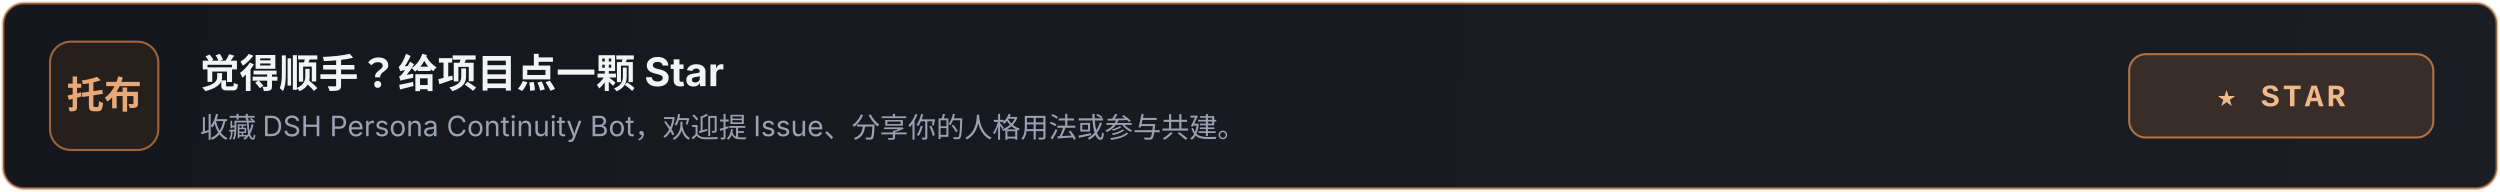
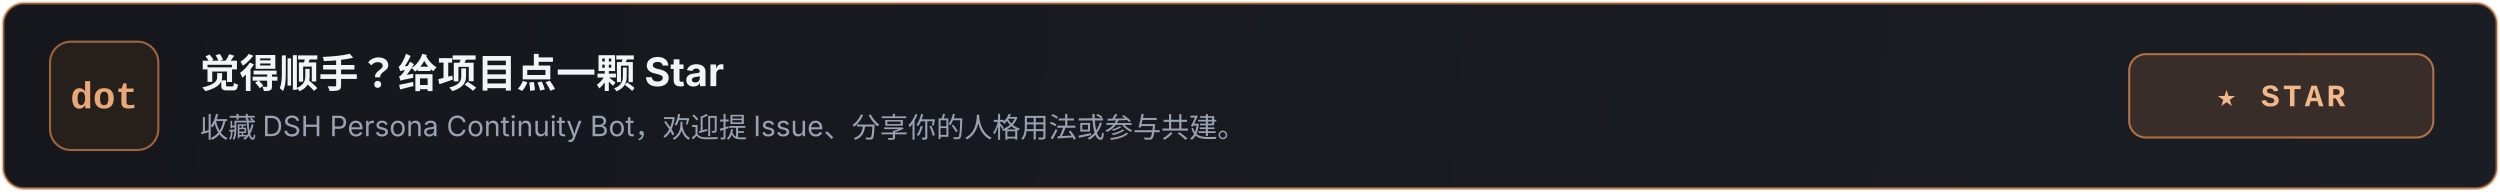
<svg xmlns="http://www.w3.org/2000/svg" width="1200" height="92" viewBox="0 0 1200 92" fill="none">
  <defs>
    <linearGradient id="sbg" x1="0" y1="0" x2="1200" y2="92" gradientUnits="userSpaceOnUse">
      <stop offset="0%" stop-color="#15171d" />
      <stop offset="100%" stop-color="#1b1d24" />
    </linearGradient>
  </defs>
  <rect x="1.5" y="1.5" width="1197" height="89" rx="10" fill="url(#sbg)" stroke="#d4844a" stroke-opacity="0.55" stroke-width="1.4" />
  <rect x="24" y="20" width="52" height="52" rx="10" fill="#25201c" stroke="#d4844a" stroke-opacity="0.7" />
-   <text x="50" y="52" text-anchor="middle" fill="#e8a878" font-family="-apple-system, BlinkMacSystemFont, 'Segoe UI', 'Microsoft YaHei', 'PingFang SC', sans-serif" font-size="18" font-weight="700">托布</text>
+   <text x="50" y="52" text-anchor="middle" fill="#e8a878" font-family="ui-monospace, SFMono-Regular, Consolas, 'Liberation Mono', monospace" font-size="18" font-weight="700">dot</text>
  <text x="96" y="42" fill="#f3f4f6" font-family="-apple-system, BlinkMacSystemFont, 'Segoe UI', 'Microsoft YaHei', 'PingFang SC', sans-serif" font-size="19" font-weight="700">觉得顺手？给项目点一颗 Star</text>
  <text x="96" y="66" fill="#9aa1b2" font-family="-apple-system, BlinkMacSystemFont, 'Segoe UI', 'Microsoft YaHei', 'PingFang SC', sans-serif" font-size="13.5">收藏 DSH Persona Continuity Bot，欢迎提 Issue、分享你的人格用法或参与共建。</text>
  <rect x="1022" y="26" width="146" height="40" rx="8" fill="#d4844a" fill-opacity="0.16" stroke="#d4844a" stroke-opacity="0.8" />
  <text x="1095" y="51" text-anchor="middle" fill="#f1b88a" font-family="ui-monospace, SFMono-Regular, Consolas, 'Liberation Mono', monospace" font-size="15" font-weight="700" letter-spacing="1.5">★ STAR</text>
</svg>
